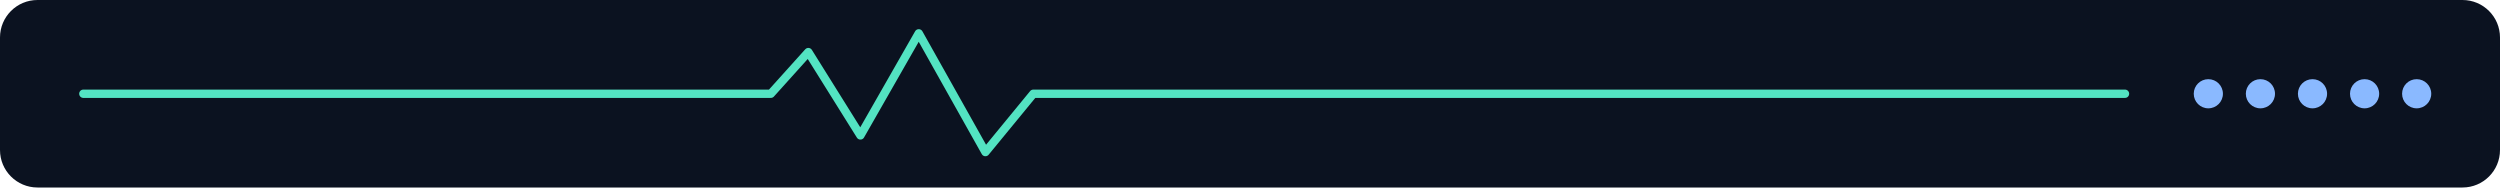
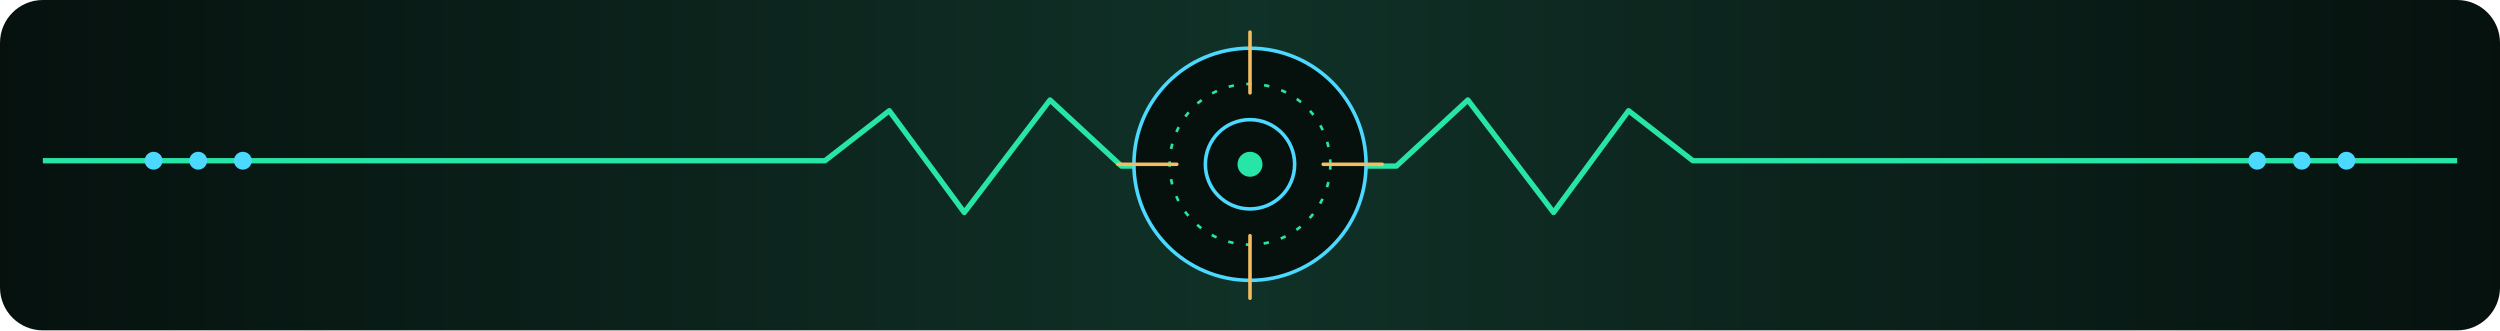
- <svg xmlns="http://www.w3.org/2000/svg" role="img" aria-labelledby="title desc" viewBox="0 0 1200 90">
-   <rect width="1200" height="90" rx="18" fill="#0B1220" />
-   <path d="M40 45h330l18-20 25 40 28-49 32 57 23-28h524" fill="none" stroke="#53E3C2" stroke-width="4" stroke-linecap="round" stroke-linejoin="round" />
-   <g fill="#8AB9FF">
-     <circle cx="1060" cy="45" r="7" />
-     <circle cx="1085" cy="45" r="7" />
-     <circle cx="1110" cy="45" r="7" />
-     <circle cx="1135" cy="45" r="7" />
-     <circle cx="1160" cy="45" r="7" />
+ <svg xmlns="http://www.w3.org/2000/svg" viewBox="0 0 1400 185" role="img" aria-labelledby="title desc">
+   <defs>
+     <linearGradient id="base">
+       <stop stop-color="#06110E" />
+       <stop offset=".5" stop-color="#103127" />
+       <stop offset="1" stop-color="#06110E" />
+     </linearGradient>
+   </defs>
+   <rect width="1400" height="185" rx="24" fill="url(#base)" />
+   <path d="M24 90h438l36-28 42 57 48-63 40 37h154l40-37 48 63 42-57 36 28h428" stroke="#27E5A6" stroke-width="3" fill="none" stroke-linejoin="round" />
+   <circle cx="700" cy="92" r="65" fill="#06110E" stroke="#4BD9FF" stroke-width="2" />
+   <circle cx="700" cy="92" r="45" fill="none" stroke="#27E5A6" stroke-width="1.5" stroke-dasharray="3 7" />
+   <circle cx="700" cy="92" r="25" fill="none" stroke="#4BD9FF" stroke-width="2" />
+   <circle cx="700" cy="92" r="7" fill="#27E5A6" />
+   <path d="M700 18v34M700 132v35M626 92h33M741 92h33" stroke="#F5BD62" stroke-width="2" stroke-linecap="round" />
+   <g fill="#4BD9FF">
+     <circle cx="86" cy="90" r="5" />
+     <circle cx="111" cy="90" r="5" />
+     <circle cx="136" cy="90" r="5" />
+     <circle cx="1264" cy="90" r="5" />
+     <circle cx="1289" cy="90" r="5" />
+     <circle cx="1314" cy="90" r="5" />
  </g>
</svg>
